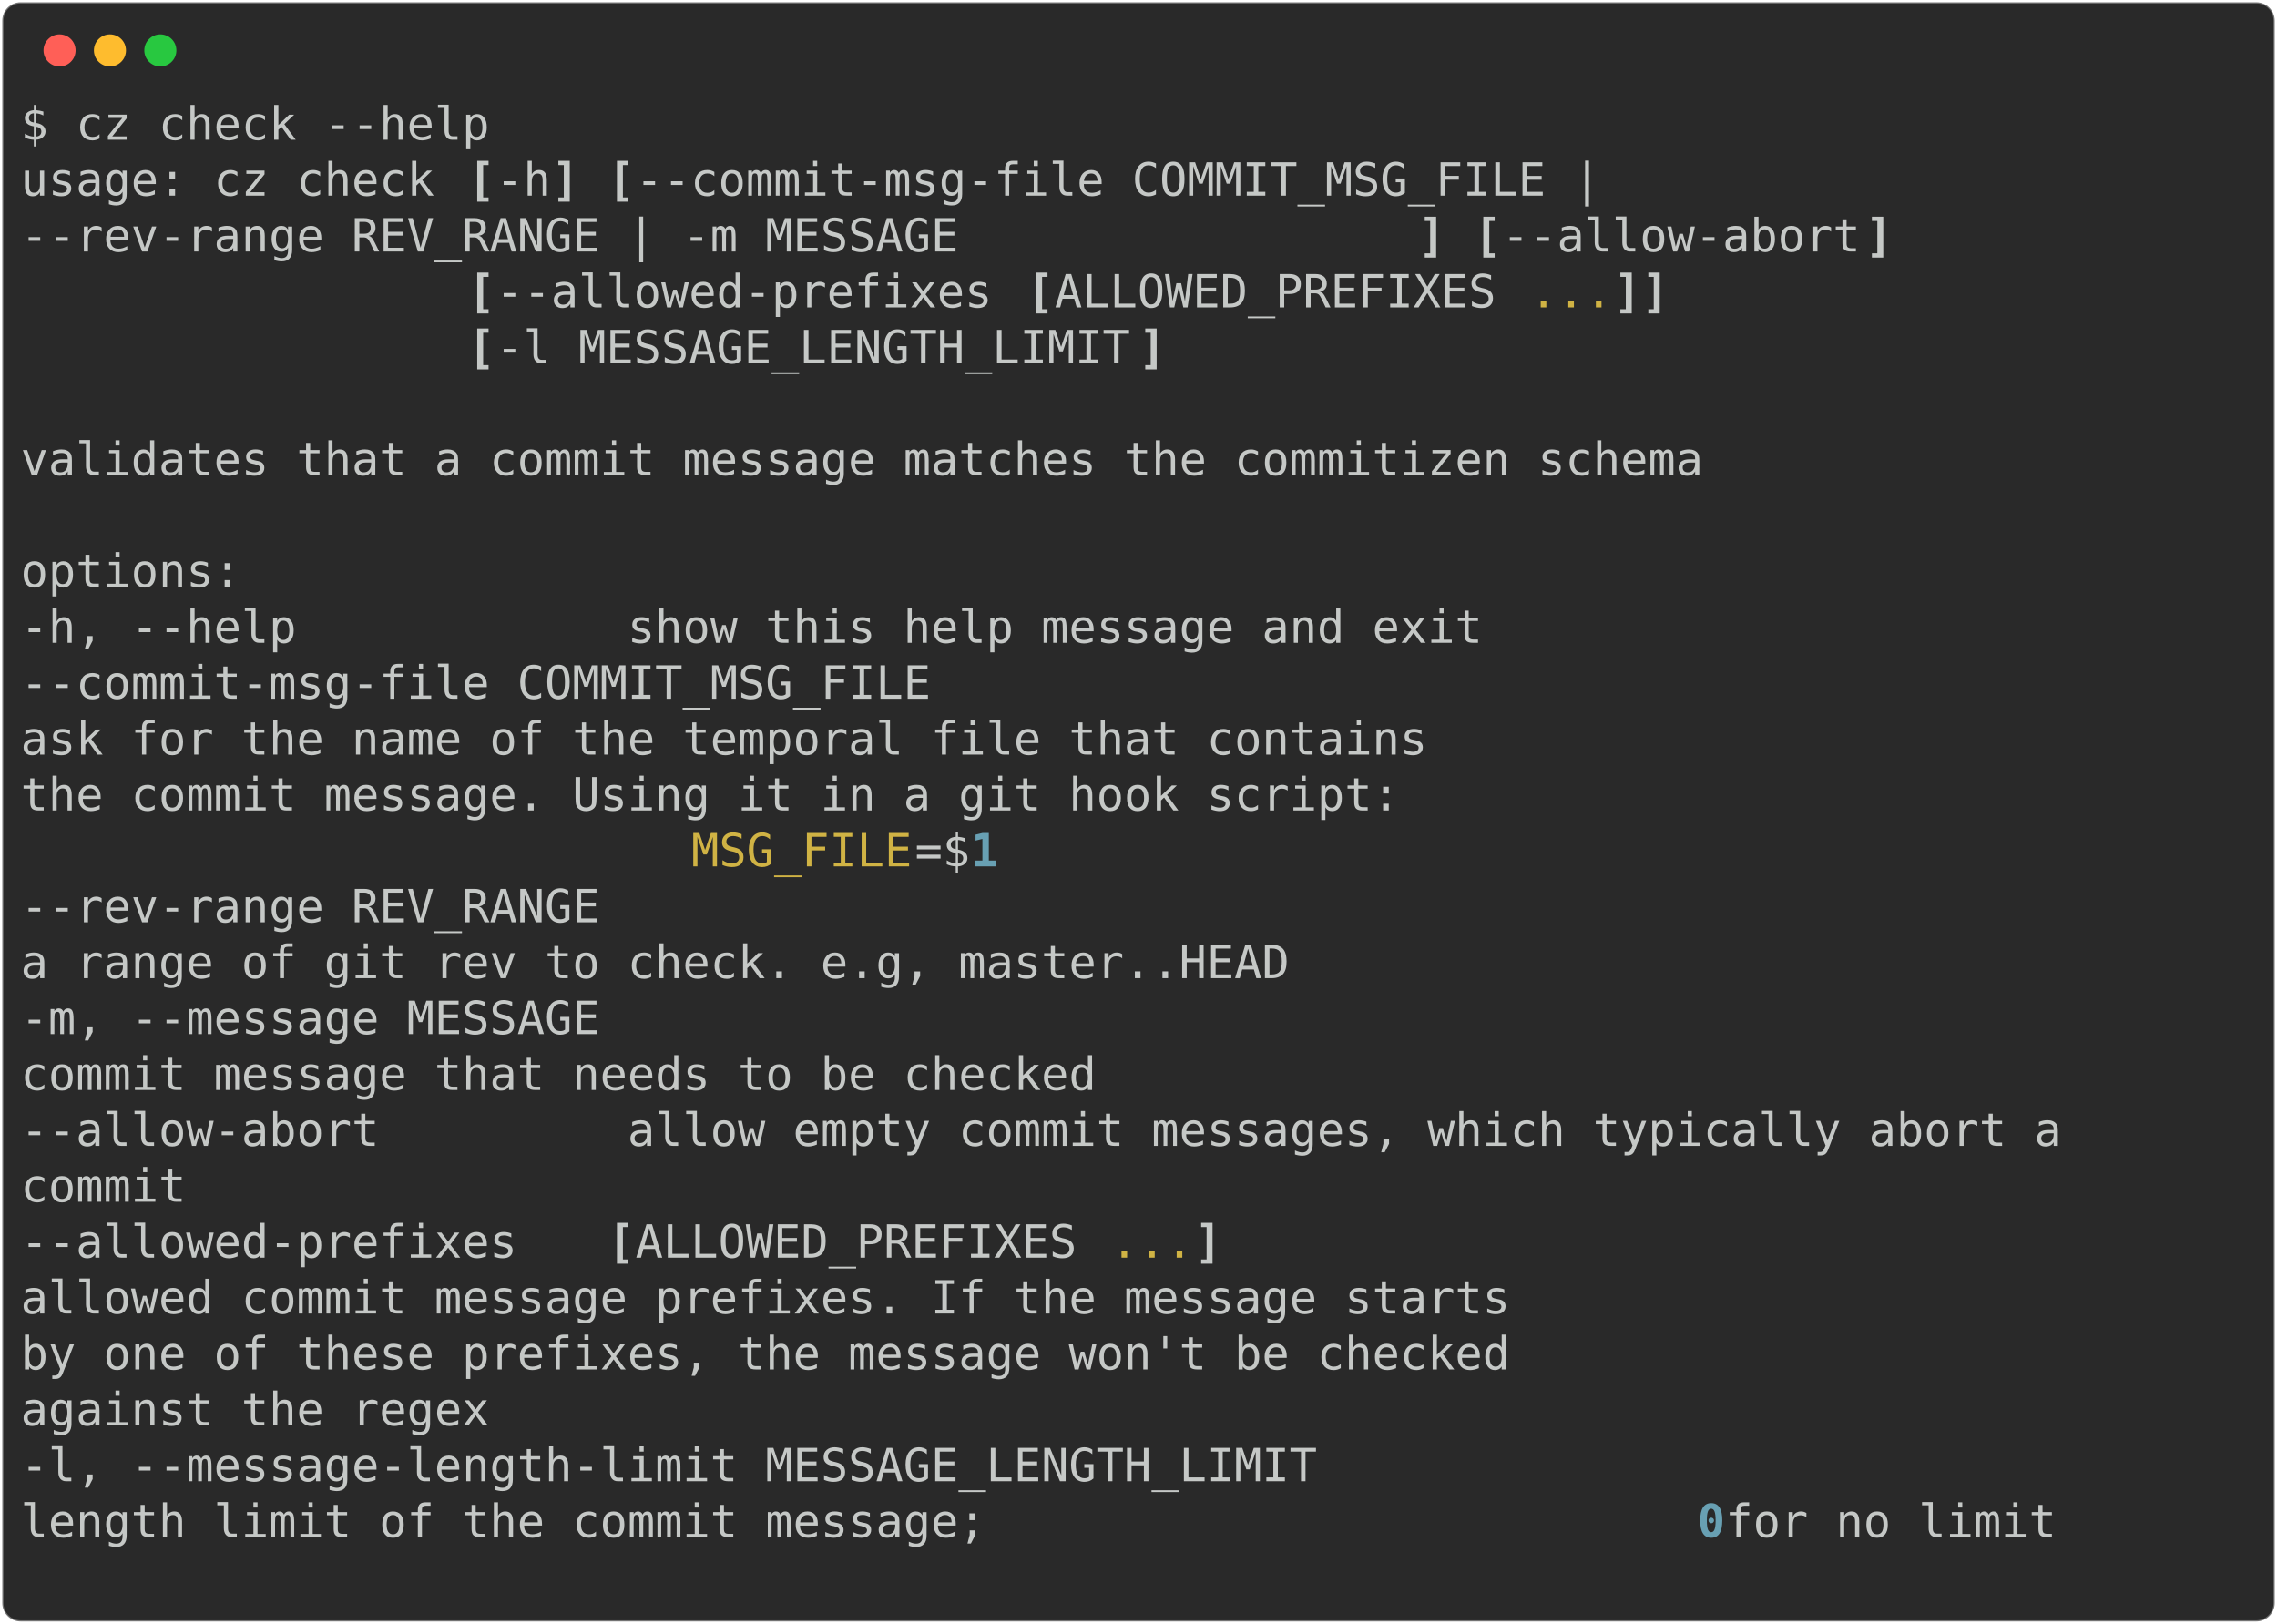
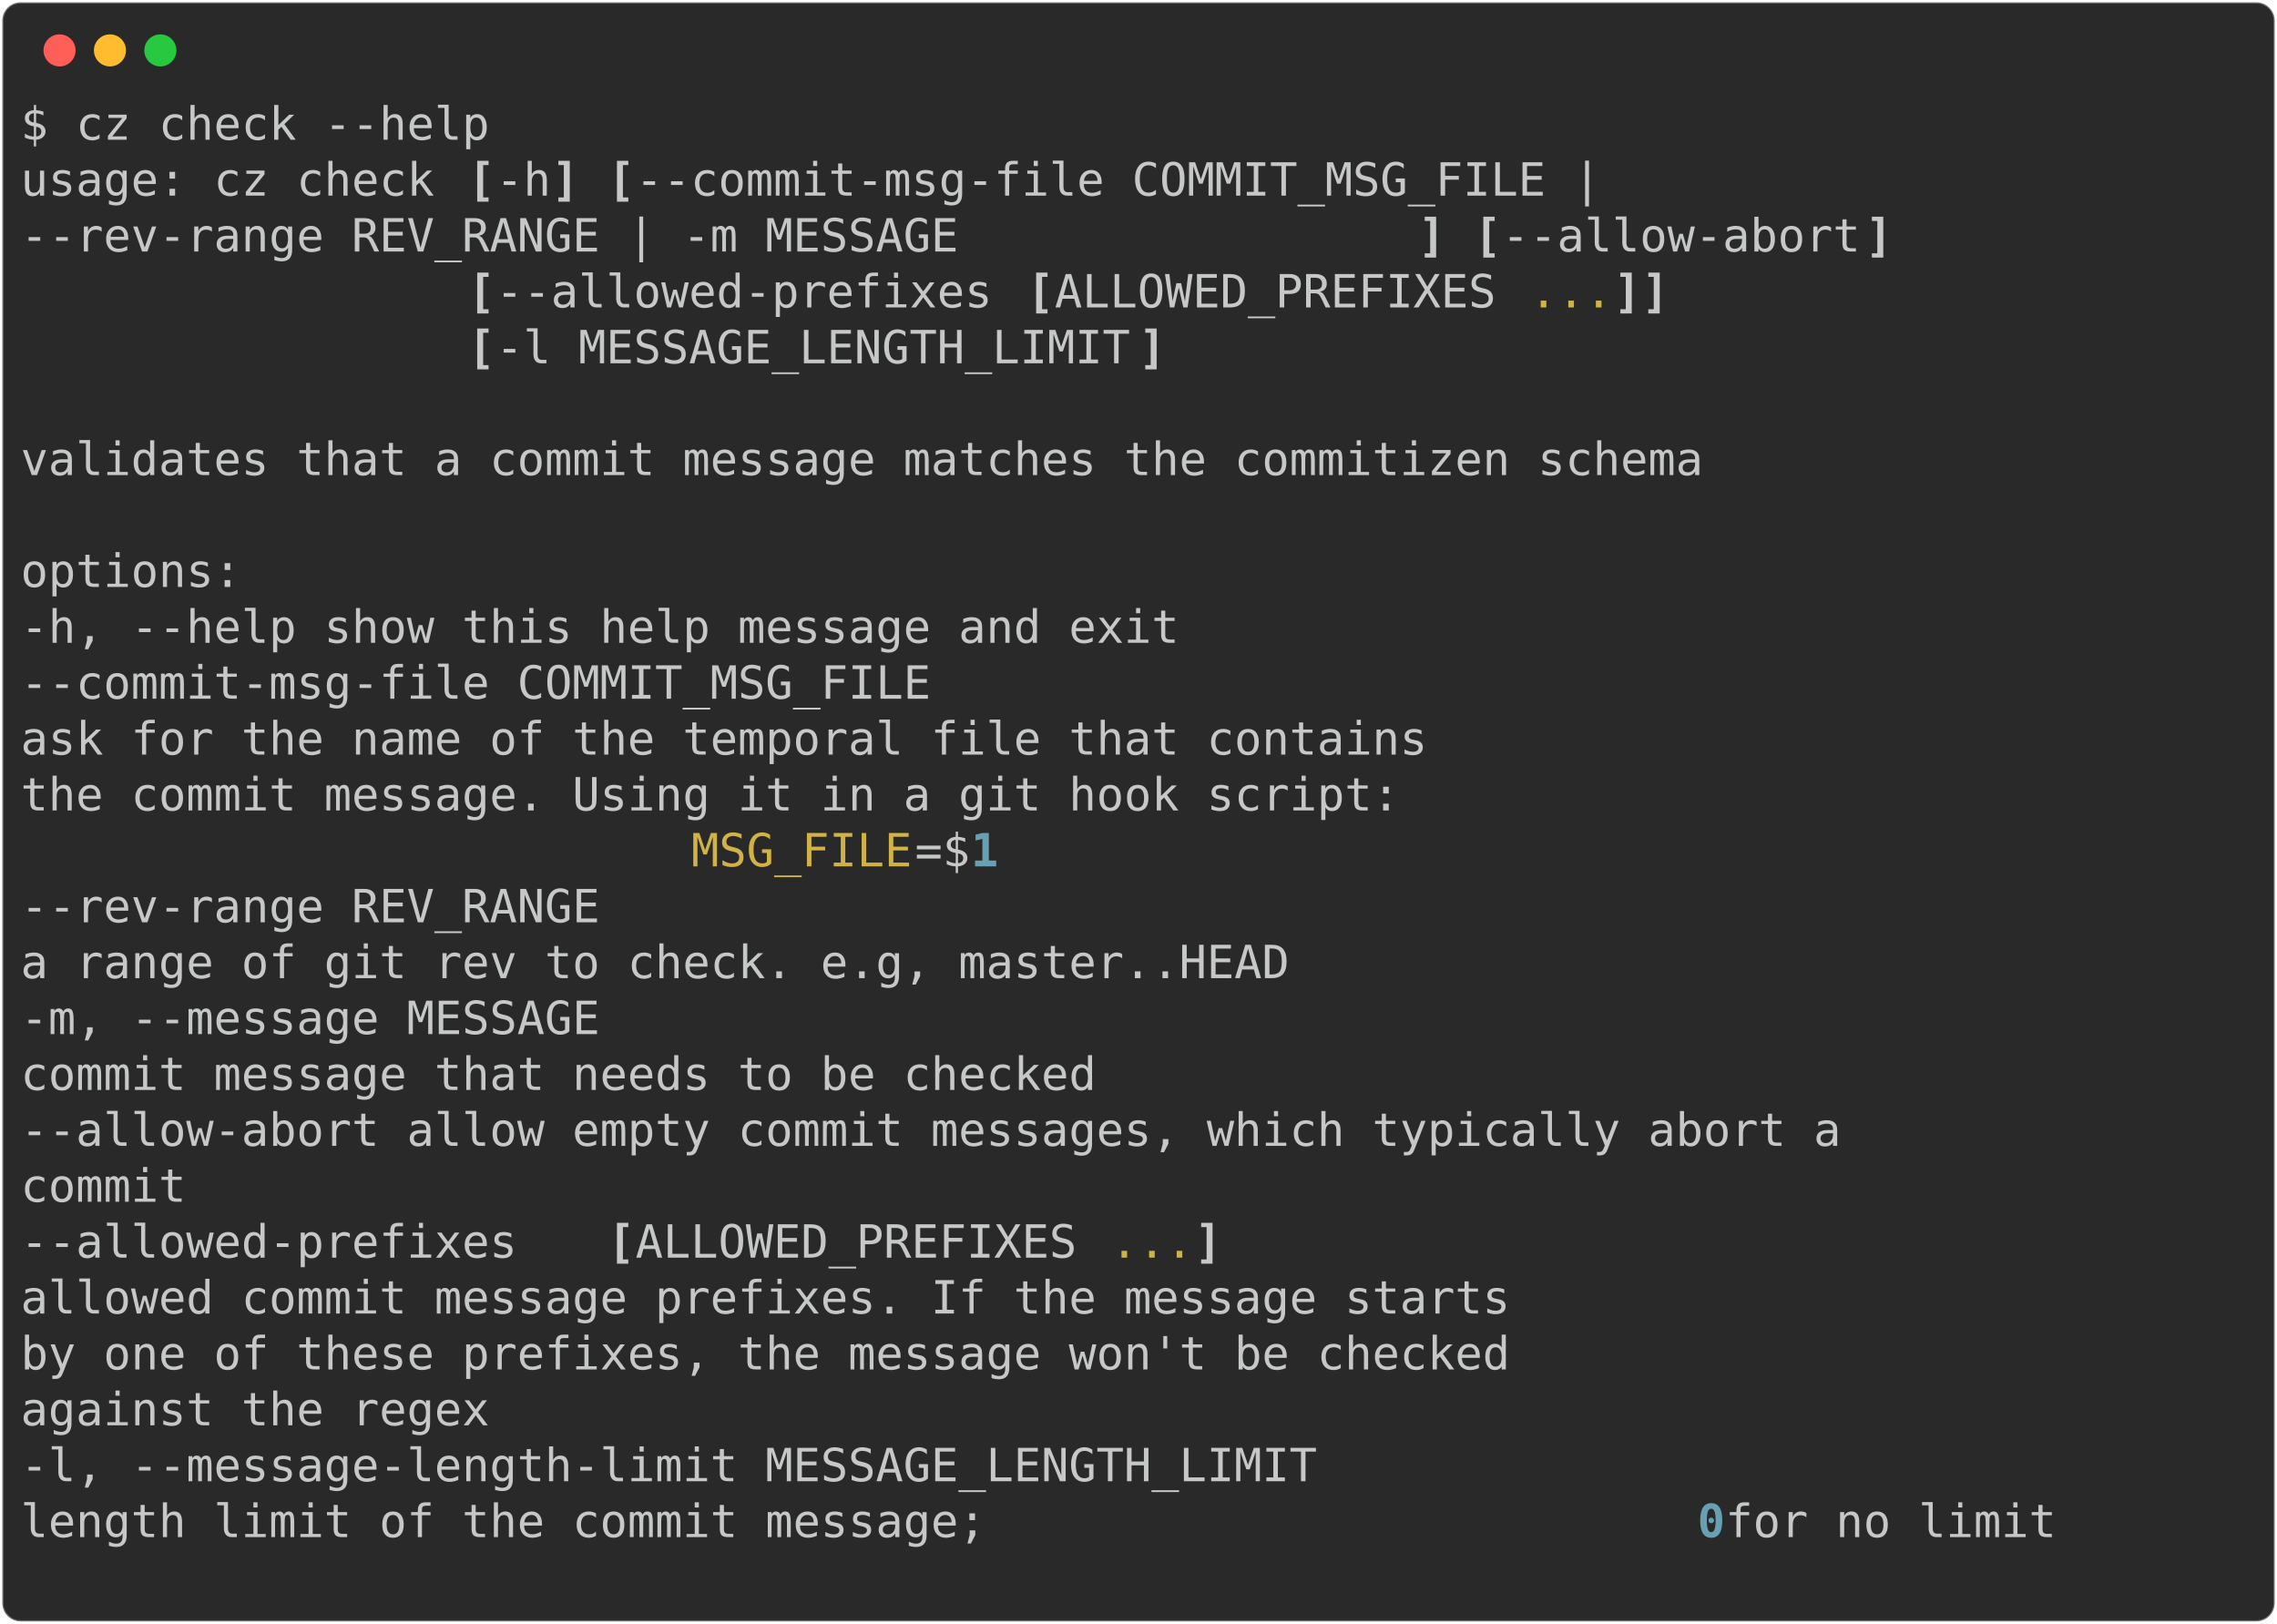
<svg xmlns="http://www.w3.org/2000/svg" class="rich-terminal" viewBox="0 0 994 708.8">
-   <style>
- 
-     @font-face {
-         font-family: "Fira Code";
-         src: local("FiraCode-Regular"),
-                 url("https://cdnjs.cloudflare.com/ajax/libs/firacode/6.2.0/woff2/FiraCode-Regular.woff2") format("woff2"),
-                 url("https://cdnjs.cloudflare.com/ajax/libs/firacode/6.2.0/woff/FiraCode-Regular.woff") format("woff");
-         font-style: normal;
-         font-weight: 400;
-     }
-     @font-face {
-         font-family: "Fira Code";
-         src: local("FiraCode-Bold"),
-                 url("https://cdnjs.cloudflare.com/ajax/libs/firacode/6.2.0/woff2/FiraCode-Bold.woff2") format("woff2"),
-                 url("https://cdnjs.cloudflare.com/ajax/libs/firacode/6.2.0/woff/FiraCode-Bold.woff") format("woff");
-         font-style: bold;
-         font-weight: 700;
-     }
- 
-     .terminal-1360575461-matrix {
-         font-family: Fira Code, monospace;
-         font-size: 20px;
-         line-height: 24.4px;
-         font-variant-east-asian: full-width;
-     }
- 
-     .terminal-1360575461-title {
-         font-size: 18px;
-         font-weight: bold;
-         font-family: arial;
-     }
- 
-     .terminal-1360575461-r1 { fill: #c5c8c6 }
- .terminal-1360575461-r2 { fill: #c5c8c6;font-weight: bold }
- .terminal-1360575461-r3 { fill: #d0b344 }
- .terminal-1360575461-r4 { fill: #68a0b3;font-weight: bold }
-     </style>
+   <style>@font-face{font-family:"Fira Code";src:local("FiraCode-Regular"),url(https://cdnjs.cloudflare.com/ajax/libs/firacode/6.2.0/woff2/FiraCode-Regular.woff2) format("woff2"),url(https://cdnjs.cloudflare.com/ajax/libs/firacode/6.2.0/woff/FiraCode-Regular.woff) format("woff");font-style:normal;font-weight:400}@font-face{font-family:"Fira Code";src:local("FiraCode-Bold"),url(https://cdnjs.cloudflare.com/ajax/libs/firacode/6.2.0/woff2/FiraCode-Bold.woff2) format("woff2"),url(https://cdnjs.cloudflare.com/ajax/libs/firacode/6.2.0/woff/FiraCode-Bold.woff) format("woff");font-style:bold;font-weight:700}.terminal-1360575461-matrix{font-family:Fira Code,monospace;font-size:20px;line-height:24.4px;font-variant-east-asian:full-width}.terminal-1360575461-r1{fill:#c5c8c6}.terminal-1360575461-r2{fill:#c5c8c6;font-weight:700}.terminal-1360575461-r3{fill:#d0b344}.terminal-1360575461-r4{fill:#68a0b3;font-weight:700}</style>
  <defs>
    <clipPath id="terminal-1360575461-clip-terminal">
-       <rect x="0" y="0" width="975.0" height="657.8" />
+       <rect width="975" height="657.8" x="0" y="0" />
    </clipPath>
    <clipPath id="terminal-1360575461-line-0">
-       <rect x="0" y="1.5" width="976" height="24.65" />
+       <rect width="976" height="24.65" x="0" y="1.5" />
    </clipPath>
    <clipPath id="terminal-1360575461-line-1">
-       <rect x="0" y="25.9" width="976" height="24.65" />
+       <rect width="976" height="24.65" x="0" y="25.9" />
    </clipPath>
    <clipPath id="terminal-1360575461-line-2">
-       <rect x="0" y="50.3" width="976" height="24.65" />
+       <rect width="976" height="24.65" x="0" y="50.3" />
    </clipPath>
    <clipPath id="terminal-1360575461-line-3">
-       <rect x="0" y="74.7" width="976" height="24.65" />
+       <rect width="976" height="24.65" x="0" y="74.7" />
    </clipPath>
    <clipPath id="terminal-1360575461-line-4">
-       <rect x="0" y="99.1" width="976" height="24.65" />
+       <rect width="976" height="24.65" x="0" y="99.1" />
    </clipPath>
    <clipPath id="terminal-1360575461-line-5">
-       <rect x="0" y="123.5" width="976" height="24.65" />
+       <rect width="976" height="24.65" x="0" y="123.5" />
    </clipPath>
    <clipPath id="terminal-1360575461-line-6">
-       <rect x="0" y="147.9" width="976" height="24.65" />
+       <rect width="976" height="24.65" x="0" y="147.9" />
    </clipPath>
    <clipPath id="terminal-1360575461-line-7">
-       <rect x="0" y="172.3" width="976" height="24.65" />
+       <rect width="976" height="24.65" x="0" y="172.3" />
    </clipPath>
    <clipPath id="terminal-1360575461-line-8">
-       <rect x="0" y="196.7" width="976" height="24.65" />
+       <rect width="976" height="24.65" x="0" y="196.7" />
    </clipPath>
    <clipPath id="terminal-1360575461-line-9">
-       <rect x="0" y="221.1" width="976" height="24.65" />
+       <rect width="976" height="24.65" x="0" y="221.1" />
    </clipPath>
    <clipPath id="terminal-1360575461-line-10">
-       <rect x="0" y="245.5" width="976" height="24.65" />
+       <rect width="976" height="24.65" x="0" y="245.5" />
    </clipPath>
    <clipPath id="terminal-1360575461-line-11">
-       <rect x="0" y="269.9" width="976" height="24.65" />
+       <rect width="976" height="24.65" x="0" y="269.9" />
    </clipPath>
    <clipPath id="terminal-1360575461-line-12">
-       <rect x="0" y="294.3" width="976" height="24.65" />
+       <rect width="976" height="24.65" x="0" y="294.3" />
    </clipPath>
    <clipPath id="terminal-1360575461-line-13">
-       <rect x="0" y="318.7" width="976" height="24.65" />
+       <rect width="976" height="24.65" x="0" y="318.7" />
    </clipPath>
    <clipPath id="terminal-1360575461-line-14">
-       <rect x="0" y="343.1" width="976" height="24.65" />
+       <rect width="976" height="24.65" x="0" y="343.1" />
    </clipPath>
    <clipPath id="terminal-1360575461-line-15">
-       <rect x="0" y="367.5" width="976" height="24.65" />
+       <rect width="976" height="24.65" x="0" y="367.5" />
    </clipPath>
    <clipPath id="terminal-1360575461-line-16">
-       <rect x="0" y="391.9" width="976" height="24.65" />
+       <rect width="976" height="24.65" x="0" y="391.9" />
    </clipPath>
    <clipPath id="terminal-1360575461-line-17">
-       <rect x="0" y="416.3" width="976" height="24.65" />
+       <rect width="976" height="24.65" x="0" y="416.3" />
    </clipPath>
    <clipPath id="terminal-1360575461-line-18">
-       <rect x="0" y="440.7" width="976" height="24.65" />
+       <rect width="976" height="24.65" x="0" y="440.7" />
    </clipPath>
    <clipPath id="terminal-1360575461-line-19">
-       <rect x="0" y="465.1" width="976" height="24.65" />
+       <rect width="976" height="24.65" x="0" y="465.1" />
    </clipPath>
    <clipPath id="terminal-1360575461-line-20">
-       <rect x="0" y="489.5" width="976" height="24.65" />
+       <rect width="976" height="24.65" x="0" y="489.5" />
    </clipPath>
    <clipPath id="terminal-1360575461-line-21">
-       <rect x="0" y="513.9" width="976" height="24.65" />
+       <rect width="976" height="24.65" x="0" y="513.9" />
    </clipPath>
    <clipPath id="terminal-1360575461-line-22">
-       <rect x="0" y="538.3" width="976" height="24.65" />
+       <rect width="976" height="24.65" x="0" y="538.3" />
    </clipPath>
    <clipPath id="terminal-1360575461-line-23">
-       <rect x="0" y="562.7" width="976" height="24.65" />
+       <rect width="976" height="24.65" x="0" y="562.7" />
    </clipPath>
    <clipPath id="terminal-1360575461-line-24">
-       <rect x="0" y="587.1" width="976" height="24.65" />
+       <rect width="976" height="24.65" x="0" y="587.1" />
    </clipPath>
    <clipPath id="terminal-1360575461-line-25">
-       <rect x="0" y="611.5" width="976" height="24.65" />
+       <rect width="976" height="24.65" x="0" y="611.5" />
    </clipPath>
  </defs>
-   <rect fill="#292929" stroke="rgba(255,255,255,0.35)" stroke-width="1" x="1" y="1" width="992" height="706.8" rx="8" />
+   <rect width="992" height="706.8" x="1" y="1" fill="#292929" stroke="rgba(255,255,255,0.35)" stroke-width="1" rx="8" />
  <g transform="translate(26,22)">
    <circle cx="0" cy="0" r="7" fill="#ff5f57" />
    <circle cx="22" cy="0" r="7" fill="#febc2e" />
    <circle cx="44" cy="0" r="7" fill="#28c840" />
  </g>
-   <g transform="translate(9, 41)" clip-path="url(#terminal-1360575461-clip-terminal)">
+   <g clip-path="url(#terminal-1360575461-clip-terminal)" transform="translate(9, 41)">
    <g class="terminal-1360575461-matrix">
-       <text class="terminal-1360575461-r1" x="0" y="20" textLength="207.4" clip-path="url(#terminal-1360575461-line-0)">$ cz check --help</text>
-       <text class="terminal-1360575461-r1" x="976" y="20" textLength="12.2" clip-path="url(#terminal-1360575461-line-0)">
- </text>
-       <text class="terminal-1360575461-r1" x="0" y="44.4" textLength="195.2" clip-path="url(#terminal-1360575461-line-1)">usage: cz check </text>
-       <text class="terminal-1360575461-r2" x="195.2" y="44.4" textLength="12.2" clip-path="url(#terminal-1360575461-line-1)">[</text>
-       <text class="terminal-1360575461-r1" x="207.4" y="44.4" textLength="24.4" clip-path="url(#terminal-1360575461-line-1)">-h</text>
-       <text class="terminal-1360575461-r2" x="231.8" y="44.4" textLength="12.2" clip-path="url(#terminal-1360575461-line-1)">]</text>
-       <text class="terminal-1360575461-r2" x="256.2" y="44.4" textLength="12.2" clip-path="url(#terminal-1360575461-line-1)">[</text>
-       <text class="terminal-1360575461-r1" x="268.4" y="44.4" textLength="427" clip-path="url(#terminal-1360575461-line-1)">--commit-msg-file COMMIT_MSG_FILE |</text>
-       <text class="terminal-1360575461-r1" x="976" y="44.4" textLength="12.2" clip-path="url(#terminal-1360575461-line-1)">
- </text>
-       <text class="terminal-1360575461-r1" x="0" y="68.8" textLength="610" clip-path="url(#terminal-1360575461-line-2)">                --rev-range REV_RANGE | -m MESSAGE</text>
-       <text class="terminal-1360575461-r2" x="610" y="68.8" textLength="12.2" clip-path="url(#terminal-1360575461-line-2)">]</text>
-       <text class="terminal-1360575461-r2" x="634.4" y="68.8" textLength="12.2" clip-path="url(#terminal-1360575461-line-2)">[</text>
-       <text class="terminal-1360575461-r1" x="646.6" y="68.8" textLength="158.6" clip-path="url(#terminal-1360575461-line-2)">--allow-abort</text>
-       <text class="terminal-1360575461-r2" x="805.2" y="68.8" textLength="12.2" clip-path="url(#terminal-1360575461-line-2)">]</text>
-       <text class="terminal-1360575461-r1" x="976" y="68.8" textLength="12.2" clip-path="url(#terminal-1360575461-line-2)">
- </text>
-       <text class="terminal-1360575461-r2" x="195.2" y="93.2" textLength="12.2" clip-path="url(#terminal-1360575461-line-3)">[</text>
-       <text class="terminal-1360575461-r1" x="207.4" y="93.2" textLength="231.8" clip-path="url(#terminal-1360575461-line-3)">--allowed-prefixes </text>
-       <text class="terminal-1360575461-r2" x="439.2" y="93.2" textLength="12.2" clip-path="url(#terminal-1360575461-line-3)">[</text>
-       <text class="terminal-1360575461-r1" x="451.4" y="93.2" textLength="207.4" clip-path="url(#terminal-1360575461-line-3)">ALLOWED_PREFIXES </text>
-       <text class="terminal-1360575461-r3" x="658.8" y="93.2" textLength="36.6" clip-path="url(#terminal-1360575461-line-3)">...</text>
-       <text class="terminal-1360575461-r2" x="695.4" y="93.2" textLength="12.2" clip-path="url(#terminal-1360575461-line-3)">]</text>
-       <text class="terminal-1360575461-r2" x="707.6" y="93.2" textLength="12.2" clip-path="url(#terminal-1360575461-line-3)">]</text>
-       <text class="terminal-1360575461-r1" x="976" y="93.2" textLength="12.2" clip-path="url(#terminal-1360575461-line-3)">
- </text>
-       <text class="terminal-1360575461-r2" x="195.2" y="117.6" textLength="12.2" clip-path="url(#terminal-1360575461-line-4)">[</text>
-       <text class="terminal-1360575461-r1" x="207.4" y="117.6" textLength="280.6" clip-path="url(#terminal-1360575461-line-4)">-l MESSAGE_LENGTH_LIMIT</text>
-       <text class="terminal-1360575461-r2" x="488" y="117.6" textLength="12.2" clip-path="url(#terminal-1360575461-line-4)">]</text>
-       <text class="terminal-1360575461-r1" x="976" y="117.6" textLength="12.2" clip-path="url(#terminal-1360575461-line-4)">
- </text>
-       <text class="terminal-1360575461-r1" x="976" y="142" textLength="12.2" clip-path="url(#terminal-1360575461-line-5)">
- </text>
-       <text class="terminal-1360575461-r1" x="0" y="166.4" textLength="744.2" clip-path="url(#terminal-1360575461-line-6)">validates that a commit message matches the commitizen schema</text>
-       <text class="terminal-1360575461-r1" x="976" y="166.4" textLength="12.2" clip-path="url(#terminal-1360575461-line-6)">
- </text>
-       <text class="terminal-1360575461-r1" x="976" y="190.8" textLength="12.2" clip-path="url(#terminal-1360575461-line-7)">
- </text>
-       <text class="terminal-1360575461-r1" x="0" y="215.2" textLength="97.6" clip-path="url(#terminal-1360575461-line-8)">options:</text>
-       <text class="terminal-1360575461-r1" x="976" y="215.2" textLength="12.2" clip-path="url(#terminal-1360575461-line-8)">
- </text>
-       <text class="terminal-1360575461-r1" x="0" y="239.6" textLength="671" clip-path="url(#terminal-1360575461-line-9)">  -h, --help            show this help message and exit</text>
-       <text class="terminal-1360575461-r1" x="976" y="239.6" textLength="12.2" clip-path="url(#terminal-1360575461-line-9)">
- </text>
-       <text class="terminal-1360575461-r1" x="0" y="264" textLength="427" clip-path="url(#terminal-1360575461-line-10)">  --commit-msg-file COMMIT_MSG_FILE</text>
-       <text class="terminal-1360575461-r1" x="976" y="264" textLength="12.2" clip-path="url(#terminal-1360575461-line-10)">
- </text>
-       <text class="terminal-1360575461-r1" x="0" y="288.4" textLength="915" clip-path="url(#terminal-1360575461-line-11)">                        ask for the name of the temporal file that contains</text>
-       <text class="terminal-1360575461-r1" x="976" y="288.4" textLength="12.2" clip-path="url(#terminal-1360575461-line-11)">
- </text>
-       <text class="terminal-1360575461-r1" x="0" y="312.8" textLength="902.8" clip-path="url(#terminal-1360575461-line-12)">                        the commit message. Using it in a git hook script:</text>
-       <text class="terminal-1360575461-r1" x="976" y="312.8" textLength="12.2" clip-path="url(#terminal-1360575461-line-12)">
- </text>
-       <text class="terminal-1360575461-r3" x="292.8" y="337.2" textLength="97.6" clip-path="url(#terminal-1360575461-line-13)">MSG_FILE</text>
-       <text class="terminal-1360575461-r1" x="390.4" y="337.2" textLength="24.4" clip-path="url(#terminal-1360575461-line-13)">=$</text>
-       <text class="terminal-1360575461-r4" x="414.8" y="337.2" textLength="12.2" clip-path="url(#terminal-1360575461-line-13)">1</text>
-       <text class="terminal-1360575461-r1" x="976" y="337.2" textLength="12.2" clip-path="url(#terminal-1360575461-line-13)">
- </text>
-       <text class="terminal-1360575461-r1" x="0" y="361.6" textLength="280.6" clip-path="url(#terminal-1360575461-line-14)">  --rev-range REV_RANGE</text>
-       <text class="terminal-1360575461-r1" x="976" y="361.6" textLength="12.2" clip-path="url(#terminal-1360575461-line-14)">
- </text>
-       <text class="terminal-1360575461-r1" x="0" y="386" textLength="854" clip-path="url(#terminal-1360575461-line-15)">                        a range of git rev to check. e.g, master..HEAD</text>
-       <text class="terminal-1360575461-r1" x="976" y="386" textLength="12.2" clip-path="url(#terminal-1360575461-line-15)">
- </text>
-       <text class="terminal-1360575461-r1" x="0" y="410.4" textLength="280.6" clip-path="url(#terminal-1360575461-line-16)">  -m, --message MESSAGE</text>
-       <text class="terminal-1360575461-r1" x="976" y="410.4" textLength="12.2" clip-path="url(#terminal-1360575461-line-16)">
- </text>
-       <text class="terminal-1360575461-r1" x="0" y="434.8" textLength="768.6" clip-path="url(#terminal-1360575461-line-17)">                        commit message that needs to be checked</text>
-       <text class="terminal-1360575461-r1" x="976" y="434.8" textLength="12.2" clip-path="url(#terminal-1360575461-line-17)">
- </text>
-       <text class="terminal-1360575461-r1" x="0" y="459.2" textLength="927.2" clip-path="url(#terminal-1360575461-line-18)">  --allow-abort         allow empty commit messages, which typically abort a</text>
-       <text class="terminal-1360575461-r1" x="976" y="459.2" textLength="12.2" clip-path="url(#terminal-1360575461-line-18)">
- </text>
-       <text class="terminal-1360575461-r1" x="0" y="483.6" textLength="366" clip-path="url(#terminal-1360575461-line-19)">                        commit</text>
-       <text class="terminal-1360575461-r1" x="976" y="483.6" textLength="12.2" clip-path="url(#terminal-1360575461-line-19)">
- </text>
-       <text class="terminal-1360575461-r1" x="0" y="508" textLength="256.2" clip-path="url(#terminal-1360575461-line-20)">  --allowed-prefixes </text>
-       <text class="terminal-1360575461-r2" x="256.2" y="508" textLength="12.2" clip-path="url(#terminal-1360575461-line-20)">[</text>
-       <text class="terminal-1360575461-r1" x="268.4" y="508" textLength="207.4" clip-path="url(#terminal-1360575461-line-20)">ALLOWED_PREFIXES </text>
-       <text class="terminal-1360575461-r3" x="475.8" y="508" textLength="36.6" clip-path="url(#terminal-1360575461-line-20)">...</text>
-       <text class="terminal-1360575461-r2" x="512.4" y="508" textLength="12.2" clip-path="url(#terminal-1360575461-line-20)">]</text>
-       <text class="terminal-1360575461-r1" x="976" y="508" textLength="12.2" clip-path="url(#terminal-1360575461-line-20)">
- </text>
-       <text class="terminal-1360575461-r1" x="0" y="532.4" textLength="951.6" clip-path="url(#terminal-1360575461-line-21)">                        allowed commit message prefixes. If the message starts</text>
-       <text class="terminal-1360575461-r1" x="976" y="532.4" textLength="12.2" clip-path="url(#terminal-1360575461-line-21)">
- </text>
-       <text class="terminal-1360575461-r1" x="0" y="556.8" textLength="951.6" clip-path="url(#terminal-1360575461-line-22)">                        by one of these prefixes, the message won't be checked</text>
-       <text class="terminal-1360575461-r1" x="976" y="556.8" textLength="12.2" clip-path="url(#terminal-1360575461-line-22)">
- </text>
-       <text class="terminal-1360575461-r1" x="0" y="581.2" textLength="500.2" clip-path="url(#terminal-1360575461-line-23)">                        against the regex</text>
-       <text class="terminal-1360575461-r1" x="976" y="581.2" textLength="12.2" clip-path="url(#terminal-1360575461-line-23)">
- </text>
-       <text class="terminal-1360575461-r1" x="0" y="605.6" textLength="597.8" clip-path="url(#terminal-1360575461-line-24)">  -l, --message-length-limit MESSAGE_LENGTH_LIMIT</text>
-       <text class="terminal-1360575461-r1" x="976" y="605.6" textLength="12.2" clip-path="url(#terminal-1360575461-line-24)">
- </text>
-       <text class="terminal-1360575461-r1" x="0" y="630" textLength="732" clip-path="url(#terminal-1360575461-line-25)">                        length limit of the commit message; </text>
-       <text class="terminal-1360575461-r4" x="732" y="630" textLength="12.2" clip-path="url(#terminal-1360575461-line-25)">0</text>
-       <text class="terminal-1360575461-r1" x="744.2" y="630" textLength="158.6" clip-path="url(#terminal-1360575461-line-25)"> for no limit</text>
-       <text class="terminal-1360575461-r1" x="976" y="630" textLength="12.2" clip-path="url(#terminal-1360575461-line-25)">
- </text>
-       <text class="terminal-1360575461-r1" x="976" y="654.4" textLength="12.2" clip-path="url(#terminal-1360575461-line-26)">
- </text>
+       <text x="0" y="20" class="terminal-1360575461-r1" clip-path="url(#terminal-1360575461-line-0)" textLength="207.4">$ cz check --help</text>
+       <text x="0" y="44.4" class="terminal-1360575461-r1" clip-path="url(#terminal-1360575461-line-1)" textLength="195.2">usage: cz check</text>
+       <text x="195.2" y="44.4" class="terminal-1360575461-r2" clip-path="url(#terminal-1360575461-line-1)" textLength="12.2">[</text>
+       <text x="207.4" y="44.4" class="terminal-1360575461-r1" clip-path="url(#terminal-1360575461-line-1)" textLength="24.4">-h</text>
+       <text x="231.8" y="44.4" class="terminal-1360575461-r2" clip-path="url(#terminal-1360575461-line-1)" textLength="12.2">]</text>
+       <text x="256.2" y="44.4" class="terminal-1360575461-r2" clip-path="url(#terminal-1360575461-line-1)" textLength="12.2">[</text>
+       <text x="268.4" y="44.4" class="terminal-1360575461-r1" clip-path="url(#terminal-1360575461-line-1)" textLength="427">--commit-msg-file COMMIT_MSG_FILE |</text>
+       <text x="0" y="68.8" class="terminal-1360575461-r1" clip-path="url(#terminal-1360575461-line-2)" textLength="610">--rev-range REV_RANGE | -m MESSAGE</text>
+       <text x="610" y="68.8" class="terminal-1360575461-r2" clip-path="url(#terminal-1360575461-line-2)" textLength="12.2">]</text>
+       <text x="634.4" y="68.8" class="terminal-1360575461-r2" clip-path="url(#terminal-1360575461-line-2)" textLength="12.2">[</text>
+       <text x="646.6" y="68.8" class="terminal-1360575461-r1" clip-path="url(#terminal-1360575461-line-2)" textLength="158.6">--allow-abort</text>
+       <text x="805.2" y="68.8" class="terminal-1360575461-r2" clip-path="url(#terminal-1360575461-line-2)" textLength="12.2">]</text>
+       <text x="195.2" y="93.2" class="terminal-1360575461-r2" clip-path="url(#terminal-1360575461-line-3)" textLength="12.2">[</text>
+       <text x="207.4" y="93.2" class="terminal-1360575461-r1" clip-path="url(#terminal-1360575461-line-3)" textLength="231.8">--allowed-prefixes</text>
+       <text x="439.2" y="93.2" class="terminal-1360575461-r2" clip-path="url(#terminal-1360575461-line-3)" textLength="12.2">[</text>
+       <text x="451.4" y="93.2" class="terminal-1360575461-r1" clip-path="url(#terminal-1360575461-line-3)" textLength="207.4">ALLOWED_PREFIXES</text>
+       <text x="658.8" y="93.2" class="terminal-1360575461-r3" clip-path="url(#terminal-1360575461-line-3)" textLength="36.6">...</text>
+       <text x="695.4" y="93.2" class="terminal-1360575461-r2" clip-path="url(#terminal-1360575461-line-3)" textLength="12.2">]</text>
+       <text x="707.6" y="93.2" class="terminal-1360575461-r2" clip-path="url(#terminal-1360575461-line-3)" textLength="12.2">]</text>
+       <text x="195.2" y="117.6" class="terminal-1360575461-r2" clip-path="url(#terminal-1360575461-line-4)" textLength="12.2">[</text>
+       <text x="207.4" y="117.6" class="terminal-1360575461-r1" clip-path="url(#terminal-1360575461-line-4)" textLength="280.6">-l MESSAGE_LENGTH_LIMIT</text>
+       <text x="488" y="117.6" class="terminal-1360575461-r2" clip-path="url(#terminal-1360575461-line-4)" textLength="12.2">]</text>
+       <text x="0" y="166.4" class="terminal-1360575461-r1" clip-path="url(#terminal-1360575461-line-6)" textLength="744.2">validates that a commit message matches the commitizen schema</text>
+       <text x="0" y="215.2" class="terminal-1360575461-r1" clip-path="url(#terminal-1360575461-line-8)" textLength="97.6">options:</text>
+       <text x="0" y="239.6" class="terminal-1360575461-r1" clip-path="url(#terminal-1360575461-line-9)" textLength="671">-h, --help show this help message and exit</text>
+       <text x="0" y="264" class="terminal-1360575461-r1" clip-path="url(#terminal-1360575461-line-10)" textLength="427">--commit-msg-file COMMIT_MSG_FILE</text>
+       <text x="0" y="288.4" class="terminal-1360575461-r1" clip-path="url(#terminal-1360575461-line-11)" textLength="915">ask for the name of the temporal file that contains</text>
+       <text x="0" y="312.8" class="terminal-1360575461-r1" clip-path="url(#terminal-1360575461-line-12)" textLength="902.8">the commit message. Using it in a git hook script:</text>
+       <text x="292.8" y="337.2" class="terminal-1360575461-r3" clip-path="url(#terminal-1360575461-line-13)" textLength="97.6">MSG_FILE</text>
+       <text x="390.4" y="337.2" class="terminal-1360575461-r1" clip-path="url(#terminal-1360575461-line-13)" textLength="24.4">=$</text>
+       <text x="414.8" y="337.2" class="terminal-1360575461-r4" clip-path="url(#terminal-1360575461-line-13)" textLength="12.2">1</text>
+       <text x="0" y="361.6" class="terminal-1360575461-r1" clip-path="url(#terminal-1360575461-line-14)" textLength="280.6">--rev-range REV_RANGE</text>
+       <text x="0" y="386" class="terminal-1360575461-r1" clip-path="url(#terminal-1360575461-line-15)" textLength="854">a range of git rev to check. e.g, master..HEAD</text>
+       <text x="0" y="410.4" class="terminal-1360575461-r1" clip-path="url(#terminal-1360575461-line-16)" textLength="280.6">-m, --message MESSAGE</text>
+       <text x="0" y="434.8" class="terminal-1360575461-r1" clip-path="url(#terminal-1360575461-line-17)" textLength="768.6">commit message that needs to be checked</text>
+       <text x="0" y="459.2" class="terminal-1360575461-r1" clip-path="url(#terminal-1360575461-line-18)" textLength="927.2">--allow-abort allow empty commit messages, which typically abort a</text>
+       <text x="0" y="483.6" class="terminal-1360575461-r1" clip-path="url(#terminal-1360575461-line-19)" textLength="366">commit</text>
+       <text x="0" y="508" class="terminal-1360575461-r1" clip-path="url(#terminal-1360575461-line-20)" textLength="256.2">--allowed-prefixes</text>
+       <text x="256.2" y="508" class="terminal-1360575461-r2" clip-path="url(#terminal-1360575461-line-20)" textLength="12.2">[</text>
+       <text x="268.4" y="508" class="terminal-1360575461-r1" clip-path="url(#terminal-1360575461-line-20)" textLength="207.4">ALLOWED_PREFIXES</text>
+       <text x="475.8" y="508" class="terminal-1360575461-r3" clip-path="url(#terminal-1360575461-line-20)" textLength="36.6">...</text>
+       <text x="512.4" y="508" class="terminal-1360575461-r2" clip-path="url(#terminal-1360575461-line-20)" textLength="12.2">]</text>
+       <text x="0" y="532.4" class="terminal-1360575461-r1" clip-path="url(#terminal-1360575461-line-21)" textLength="951.6">allowed commit message prefixes. If the message starts</text>
+       <text x="0" y="556.8" class="terminal-1360575461-r1" clip-path="url(#terminal-1360575461-line-22)" textLength="951.6">by one of these prefixes, the message won't be checked</text>
+       <text x="0" y="581.2" class="terminal-1360575461-r1" clip-path="url(#terminal-1360575461-line-23)" textLength="500.2">against the regex</text>
+       <text x="0" y="605.6" class="terminal-1360575461-r1" clip-path="url(#terminal-1360575461-line-24)" textLength="597.8">-l, --message-length-limit MESSAGE_LENGTH_LIMIT</text>
+       <text x="0" y="630" class="terminal-1360575461-r1" clip-path="url(#terminal-1360575461-line-25)" textLength="732">length limit of the commit message;</text>
+       <text x="732" y="630" class="terminal-1360575461-r4" clip-path="url(#terminal-1360575461-line-25)" textLength="12.2">0</text>
+       <text x="744.2" y="630" class="terminal-1360575461-r1" clip-path="url(#terminal-1360575461-line-25)" textLength="158.6">for no limit</text>
    </g>
  </g>
</svg>
